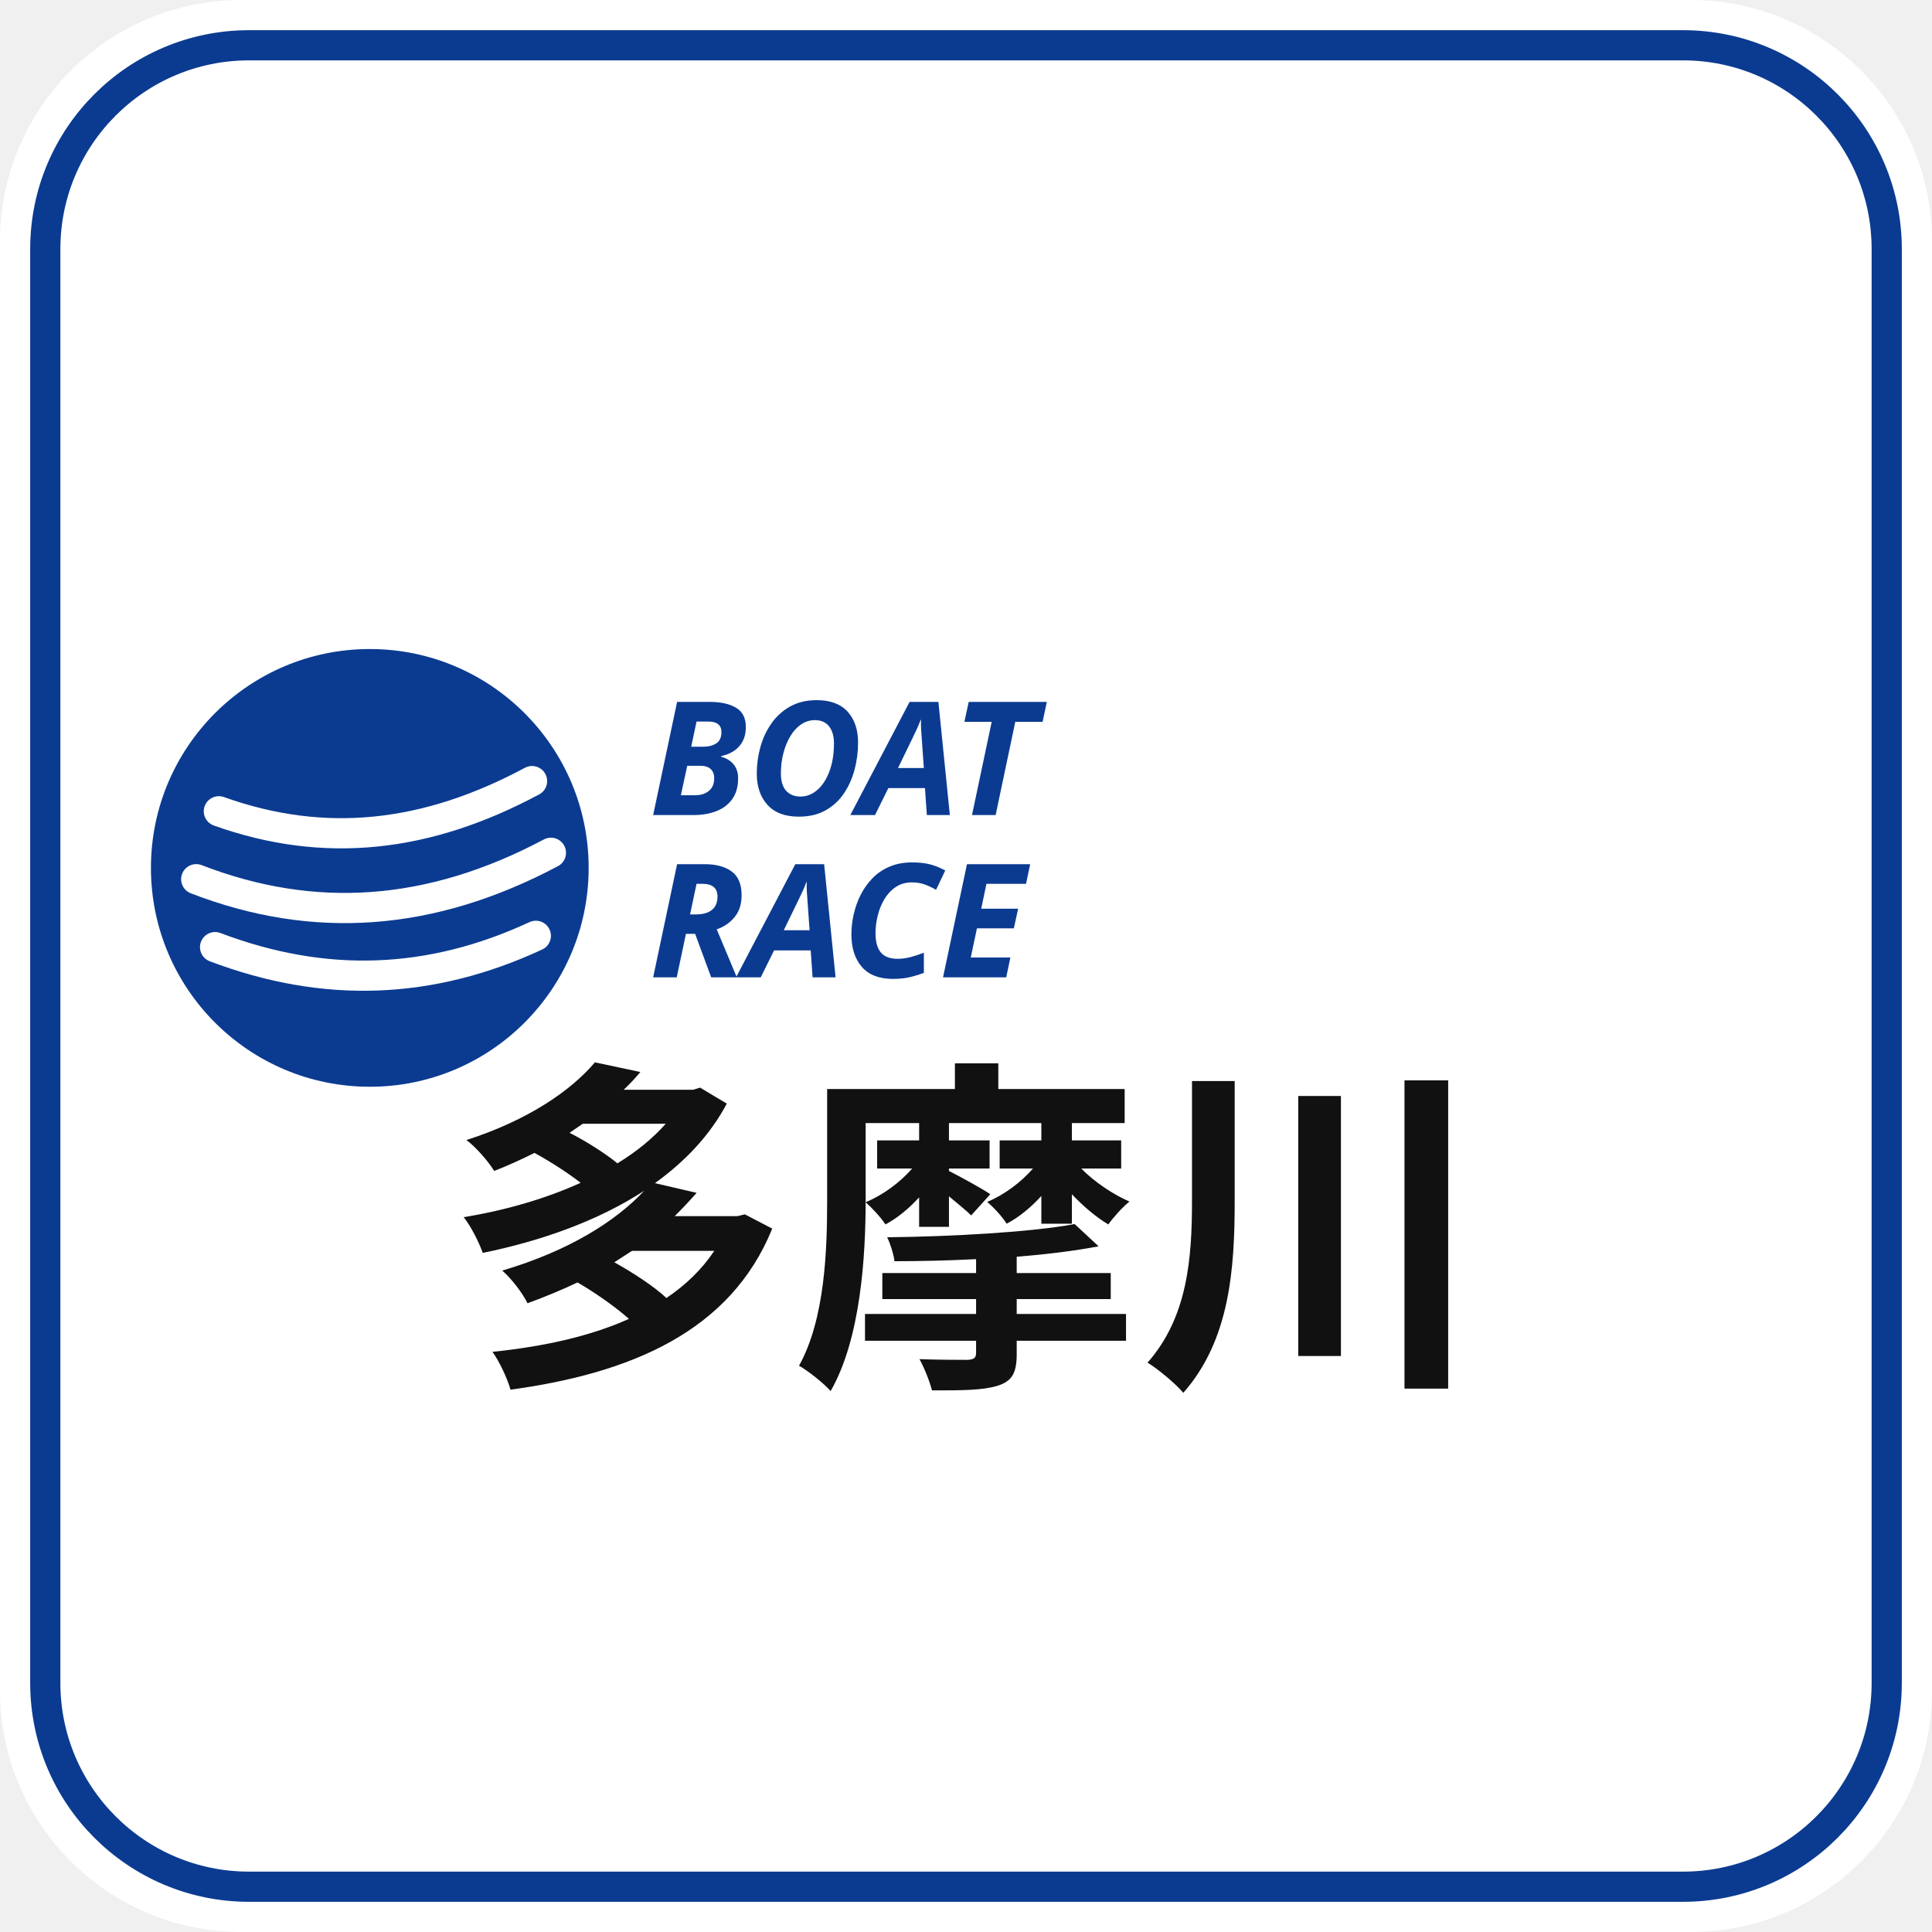
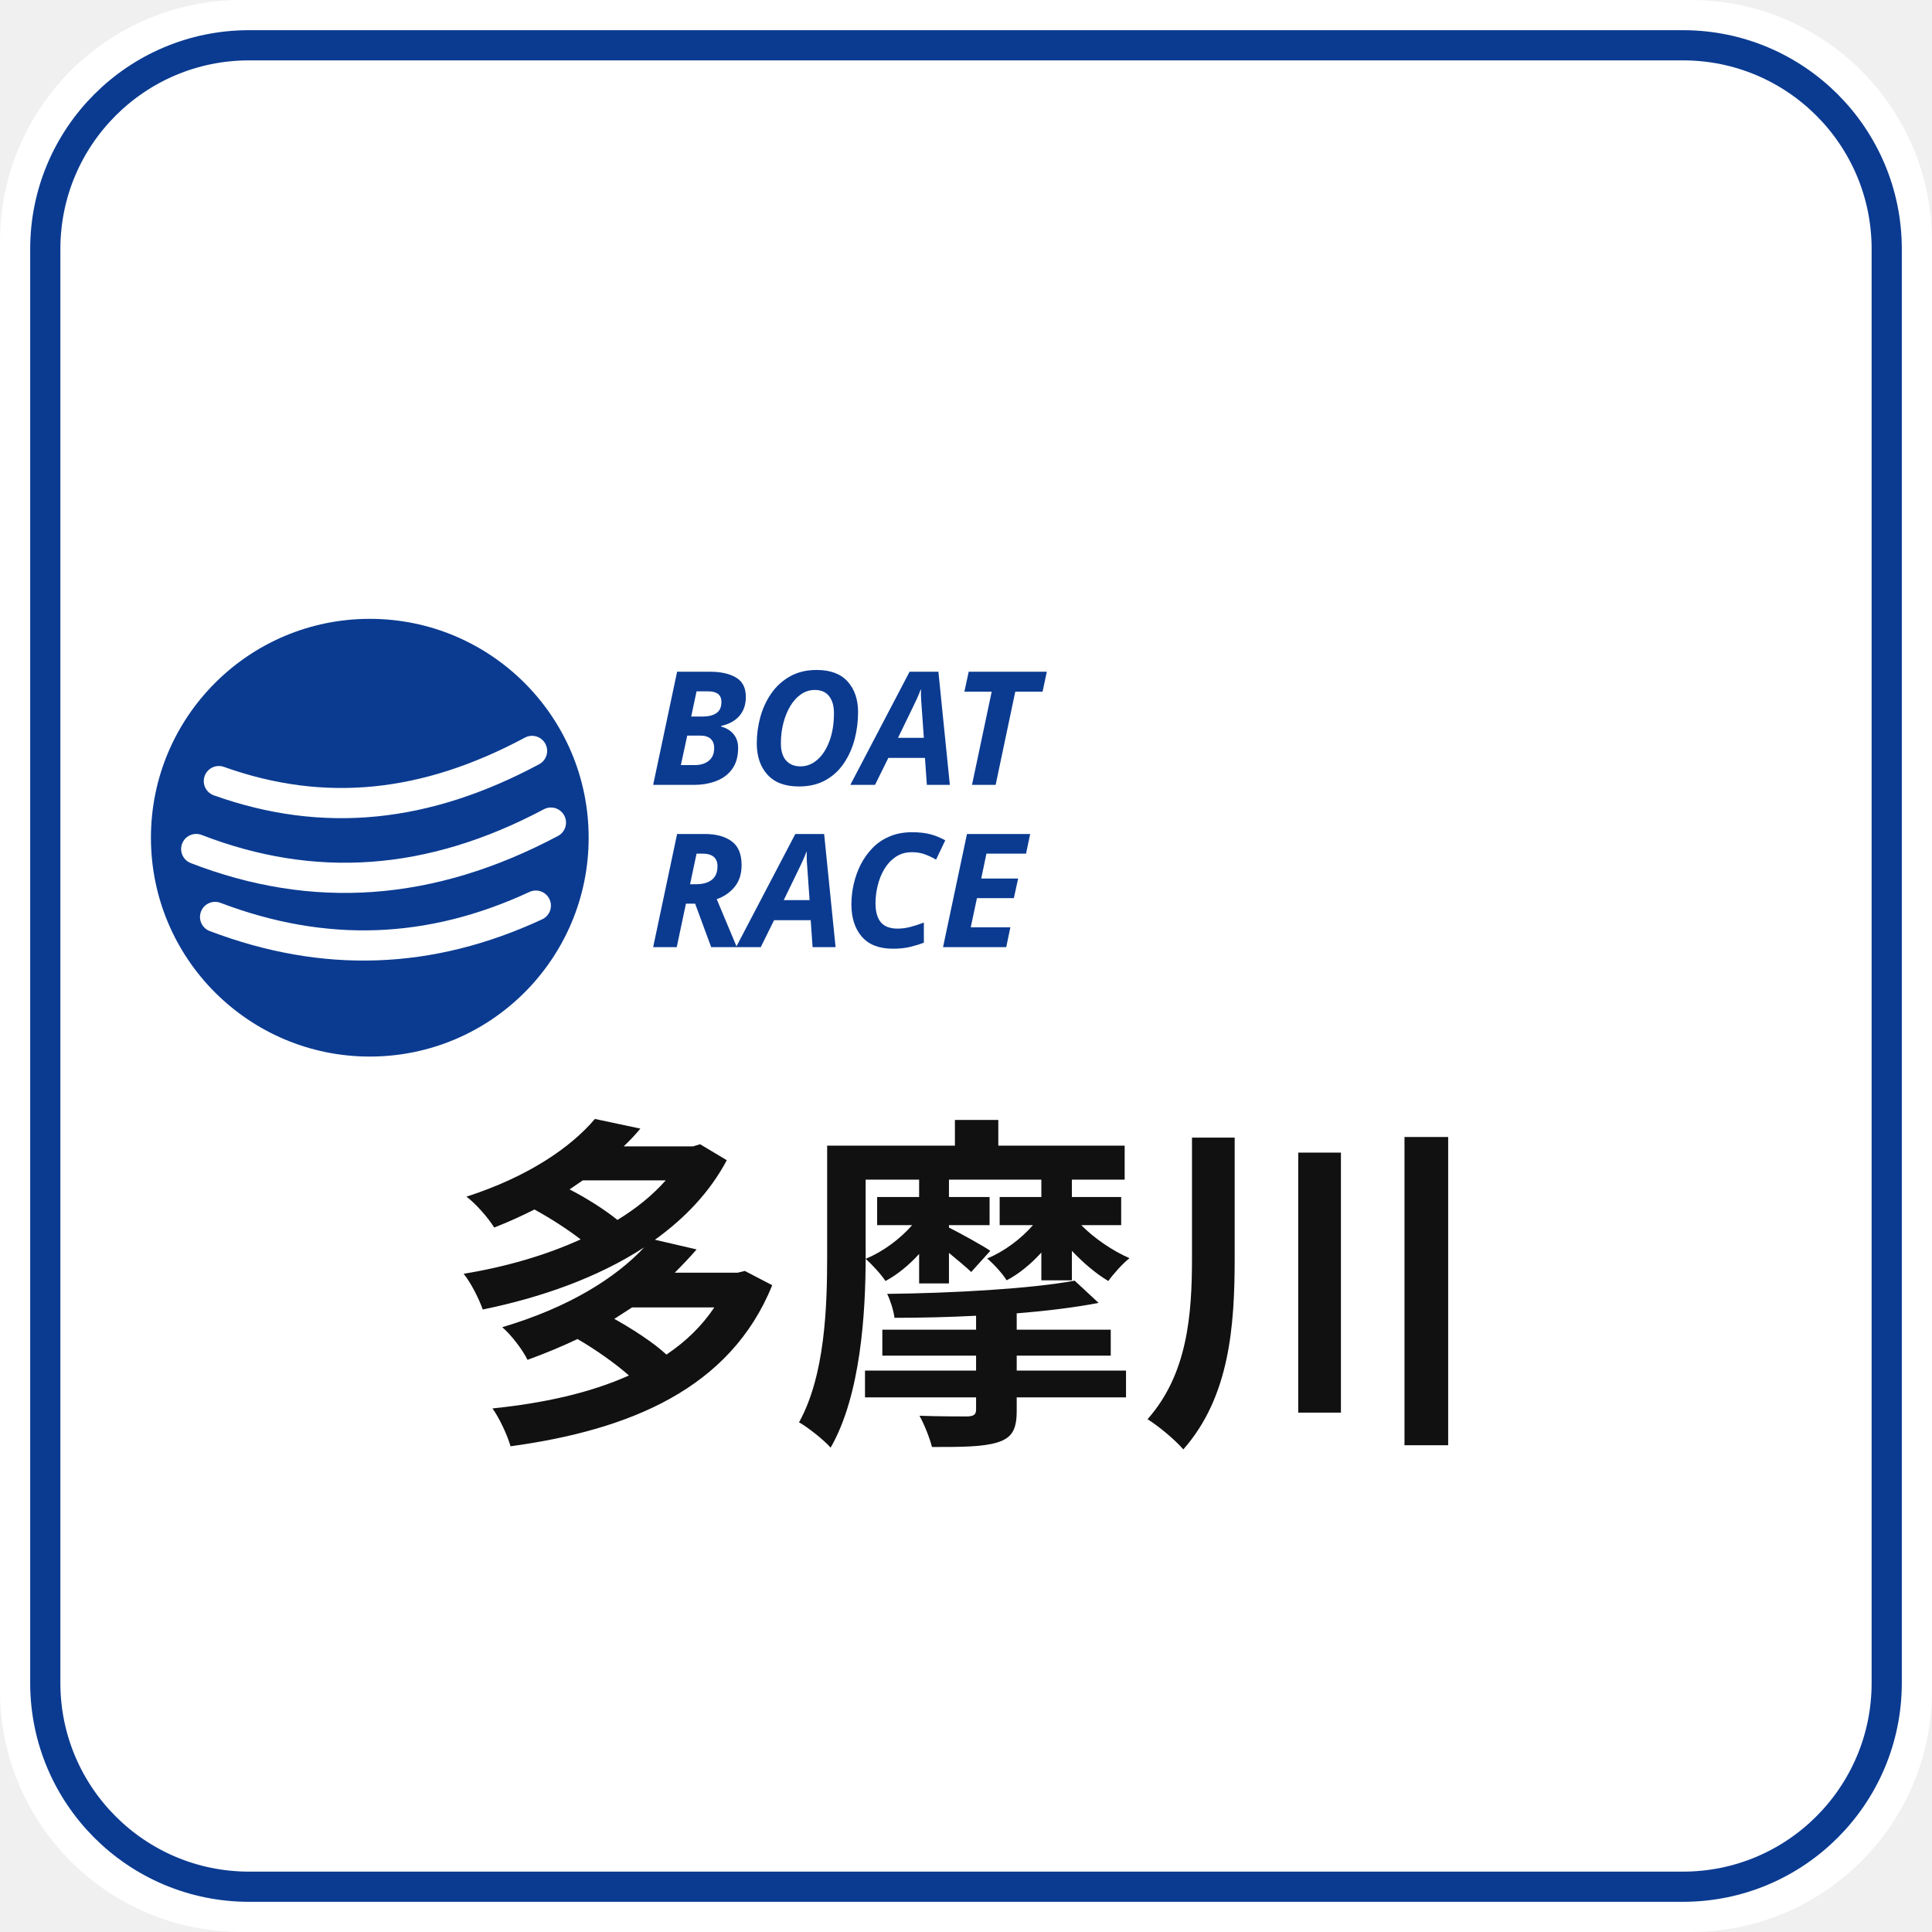
<svg xmlns="http://www.w3.org/2000/svg" viewBox="0 0 512 512">
-   <rect width="512" height="512" rx="64" fill="#fff" />
+   <rect width="512" height="512" rx="64" fill="white" />
  <rect x="12" y="12" width="488" height="488" rx="54" fill="none" stroke="#0b3b91" stroke-width="8" />
-   <g transform="translate(36 168)" fill="#0b3b91">
-     <circle cx="62" cy="62" r="58" />
-     <path d="M22 47c28 10 55 7 83-8M16 65c31 12 62 10 94-7M21 83c29 11 57 10 85-3" fill="none" stroke="#fff" stroke-width="8" stroke-linecap="round" />
-     <text x="136" y="48" font-family="sans-serif" font-size="42" font-weight="800" font-style="italic">BOAT</text>
-     <text x="136" y="91" font-family="sans-serif" font-size="42" font-weight="800" font-style="italic">RACE</text>
+   <g fill="#0b3b91">
+     <circle cx="98" cy="222" r="58" />
+     <path d="M58 207c28 10 55 7 83-8M52 225c31 12 62 10 94-7M57 243c29 11 57 10 85-3" fill="none" stroke="white" stroke-width="8" stroke-linecap="round" />
+     <text x="172" y="208" font-family="sans-serif" font-size="42" font-weight="800" font-style="italic">BOAT</text>
+     <text x="172" y="251" font-family="sans-serif" font-size="42" font-weight="800" font-style="italic">RACE</text>
  </g>
-   <text x="256" y="360" text-anchor="middle" font-family="sans-serif" font-size="92" font-weight="800" fill="#111">多摩川</text>
+   <text x="256" y="375" text-anchor="middle" font-family="sans-serif" font-size="92" font-weight="800" fill="#111">多摩川</text>
</svg>
